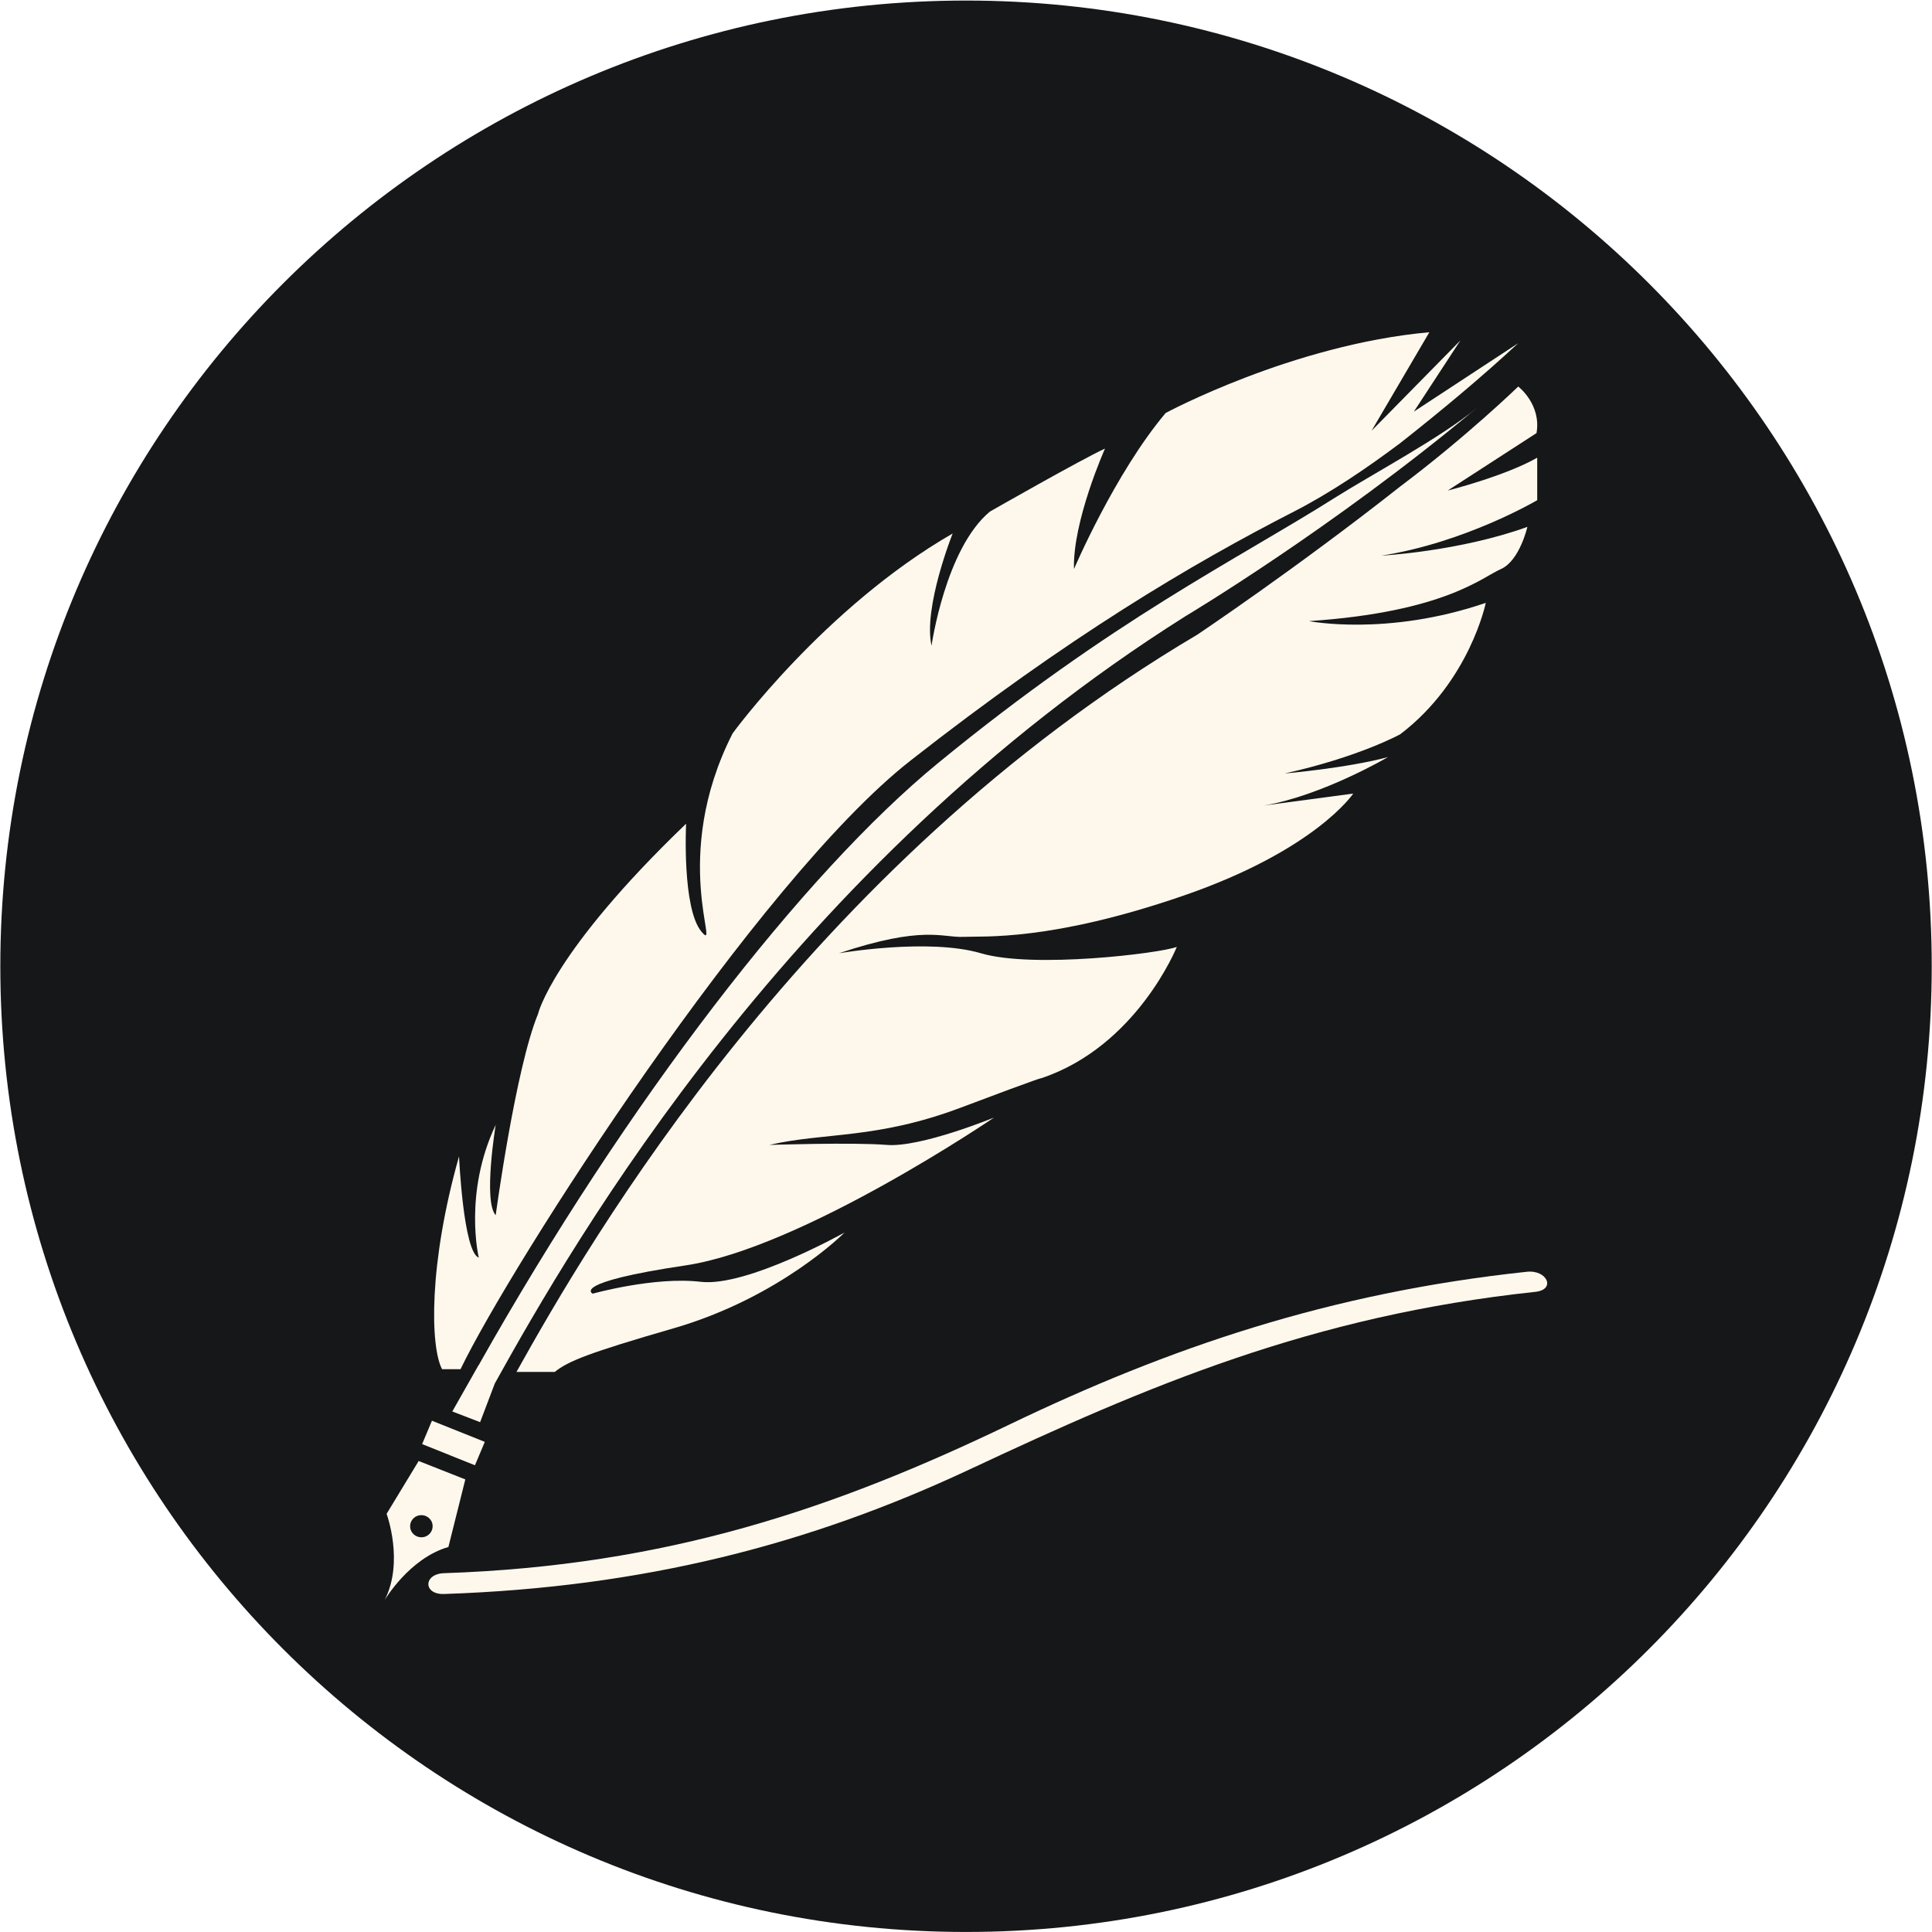
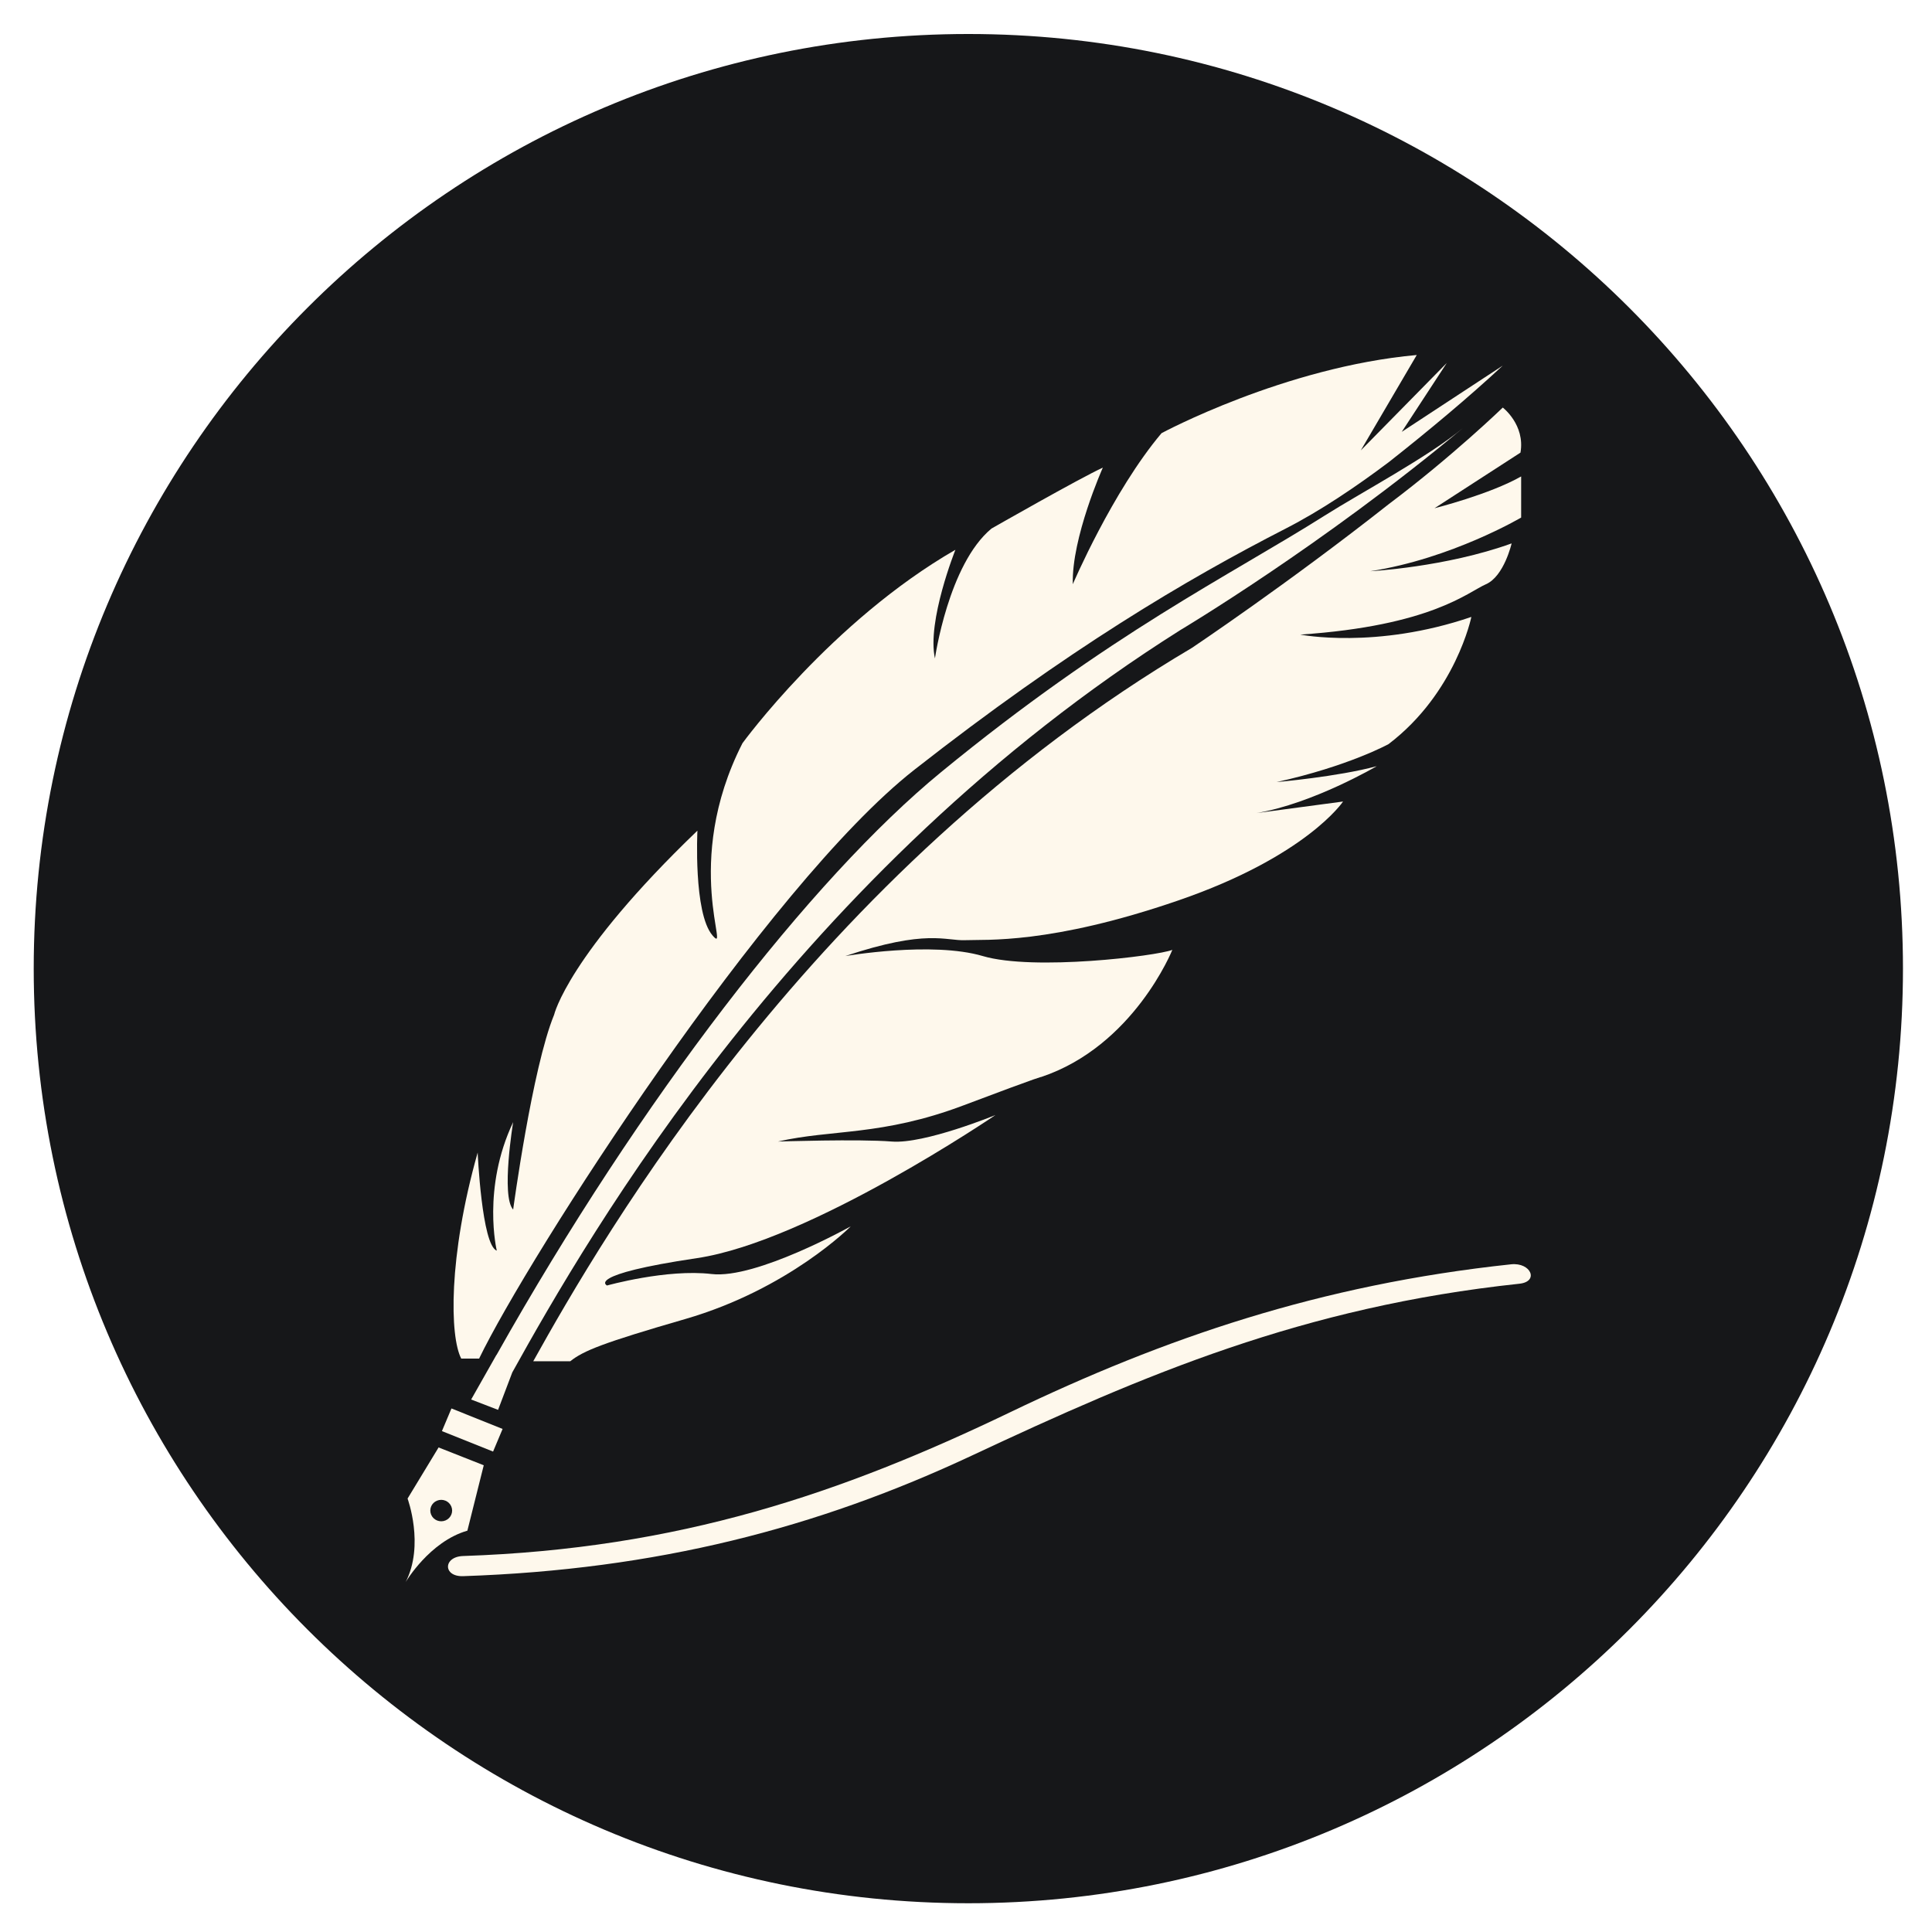
- <svg xmlns="http://www.w3.org/2000/svg" width="15" height="15" viewBox="0 0 3.969 3.969" version="1.1" id="svg1331">
+ <svg xmlns="http://www.w3.org/2000/svg" width="15.5" height="15.5" viewBox="0 0 4.101 4.101" version="1.1" id="svg1331">
  <defs id="defs1325" />
  <g id="layer1">
-     <g id="g1052" transform="matrix(1.02,0,0,1.02,179.946,-1527.203)">
+     <g id="g1052" transform="matrix(1.02,0,0,1.02,180.0169,-1527.132)">
      <circle style="fill:#161719;fill-opacity:1;stroke:none;stroke-width:0.078;stroke-linejoin:round;stroke-opacity:1" id="circle930" cx="-174.472" cy="1499.204" r="1.945" />
      <g id="g1000" transform="matrix(0.00770687,0,0,0.00770687,-175.749,1497.927)" style="fill:#fef8ec;fill-opacity:1">
        <g id="g947" style="fill:#fef8ec;fill-opacity:1">
          <path style="fill:#fef8ec;fill-opacity:1" d="m 30.421,317.462 4.422,-17.661 -12.194,-4.814 -8.376,13.804 c 0,0 4.618,12.526 -0.511,22.539 0.004,0.001 6.422,-10.931 16.659,-13.868 z m -8.192,-8.104 c 1.501,-0.615 3.231,0.087 3.851,1.561 0.625,1.474 -0.087,3.171 -1.588,3.786 -1.501,0.615 -3.231,-0.087 -3.851,-1.561 -0.631,-1.48 0.082,-3.177 1.588,-3.786 z" id="path933" />
          <path style="fill:#fef8ec;fill-opacity:1" d="m 158.353,112.621 c -35.115,28.8 -81.086,88.124 -120.073,157.423 l -0.022,-0.027 -6.815,12.026 7.267,2.796 3.84,-10.117 c 20.799,-37.491 77.224,-135.4 180.397,-200.451 0,0 38.411,-22.877 76.256,-54.516 -9.214,7.702 -27.391,17.356 -37.247,23.584 -25.868,16.344 -57.79,31.704 -103.603,69.282 z" id="path935" />
          <path style="fill:#fef8ec;fill-opacity:1" d="m 33.2,215.365 c -7.985,28.223 -7.528,49.718 -4.438,55.625 h 4.83 C 46.929,243.365 111.164,143.297 151.146,111.974 192.57,79.519 224.524,60.635 251.399,46.863 c 9.437,-4.835 19.118,-11.384 27.848,-17.949 10.601,-8.36 21.348,-17.302 30.758,-26.053 L 282.728,20.75 294.89,2.148 271.67,25.759 286.78,0 c -35.746,3.225 -68.918,21.109 -68.918,21.109 -13.271,15.741 -23.959,40.782 -23.959,40.782 -0.37,-12.521 8.11,-31.481 8.11,-31.481 -6.266,2.861 -30.073,16.459 -30.073,16.459 -11.645,9.66 -15.262,35.06 -15.262,35.06 -2.214,-10.019 5.526,-29.333 5.526,-29.333 -33.543,19.32 -57.502,52.231 -57.502,52.231 -16.584,32.553 -2.948,57.953 -8.11,51.872 -5.162,-6.081 -4.052,-28.261 -4.052,-28.261 -35.017,33.63 -38.699,49.724 -38.699,49.724 -5.896,14.31 -11.058,52.59 -11.058,52.59 -3.318,-3.579 0,-23.611 0,-23.611 -8.479,17.889 -4.422,34.701 -4.422,34.701 C 34.309,240.407 33.2,215.365 33.2,215.365 Z" id="path937" />
          <path style="fill:#fef8ec;fill-opacity:1" d="m 310.01,14.191 c 0,0 -13.483,13.065 -30.758,26.053 C 252.171,61.603 226.096,79.063 226.096,79.063 123.945,139.425 67.025,237.932 48.212,271.708 h 10.002 c 3.535,-2.834 8.844,-4.971 31.014,-11.389 28.011,-8.11 44.72,-25.041 44.72,-25.041 0,0 -25.553,14.31 -37.595,12.88 -12.042,-1.43 -28.223,3.1 -28.223,3.1 0,0 -6.179,-2.861 24.291,-7.392 30.47,-4.531 80.596,-38.634 80.596,-38.634 0,0 -19.167,7.87 -28.011,7.152 -8.844,-0.718 -30.714,0 -30.714,0 14.495,-3.34 28.011,-1.43 50.126,-9.779 22.115,-8.349 20.886,-7.631 20.886,-7.631 25.063,-8.349 35.474,-34.342 35.474,-34.342 -4.335,1.67 -37.443,5.722 -51.176,1.67 -13.734,-4.052 -37.132,0 -37.132,0 22.115,-7.392 27.032,-4.052 32.433,-4.291 5.406,-0.239 22.855,1.191 57.502,-10.731 34.647,-11.922 44.475,-26.711 44.475,-26.711 l -23.366,3.122 c 15.257,-2.567 32.455,-12.662 32.455,-12.662 -10.568,2.861 -27.032,4.291 -27.032,4.291 19.412,-4.291 30.225,-10.253 30.225,-10.253 18.183,-13.832 22.36,-34.342 22.36,-34.342 -25.803,8.822 -46.194,4.77 -46.194,4.77 35.387,-2.382 45.215,-11.449 50.126,-13.592 4.917,-2.148 6.94,-11.03 6.94,-11.03 -17.878,6.44 -38.15,7.511 -38.15,7.511 21.93,-3.399 40.722,-14.49 40.722,-14.49 V 32.792 c -8.479,4.83 -23.399,8.588 -23.399,8.588 l 23.219,-15.023 c 1.305,-7.516 -4.776,-12.166 -4.776,-12.166 z" id="path939" />
-           <polygon style="fill:#fef8ec;fill-opacity:1" points="23.551,290.571 37.361,296.103 39.933,289.989 26.124,284.458 " id="polygon941" />
+           <polygon style="fill:#fef8ec;fill-opacity:1" points="39.933,289.989 26.124,284.458 23.551,290.571 37.361,296.103 " id="polygon941" />
          <path style="fill:#fef8ec;fill-opacity:1" d="m 177.036,285.458 c -45.628,21.936 -89.462,36.888 -147.758,38.846 -5.439,0.185 -5.466,5.624 0,5.439 52.15,-1.751 95.543,-12.961 137.391,-32.575 46.618,-21.854 89.435,-40.167 147.828,-46.39 5.385,-0.577 3.095,-5.814 -2.252,-5.243 -51.714,5.516 -93.731,19.984 -135.209,39.923 z" id="path943" />
        </g>
        <g id="g949" style="fill:#fef8ec;fill-opacity:1" />
        <g id="g951" style="fill:#fef8ec;fill-opacity:1" />
        <g id="g974" style="fill:#fef8ec;fill-opacity:1" />
        <g id="g976" style="fill:#fef8ec;fill-opacity:1" />
        <g id="g978" style="fill:#fef8ec;fill-opacity:1" />
        <g id="g980" style="fill:#fef8ec;fill-opacity:1" />
        <g id="g982" style="fill:#fef8ec;fill-opacity:1" />
        <g id="g984" style="fill:#fef8ec;fill-opacity:1" />
        <g id="g986" style="fill:#fef8ec;fill-opacity:1" />
        <g id="g988" style="fill:#fef8ec;fill-opacity:1" />
        <g id="g990" style="fill:#fef8ec;fill-opacity:1" />
        <g id="g992" style="fill:#fef8ec;fill-opacity:1" />
        <g id="g994" style="fill:#fef8ec;fill-opacity:1" />
        <g id="g996" style="fill:#fef8ec;fill-opacity:1" />
        <g id="g998" style="fill:#fef8ec;fill-opacity:1" />
      </g>
    </g>
  </g>
</svg>
